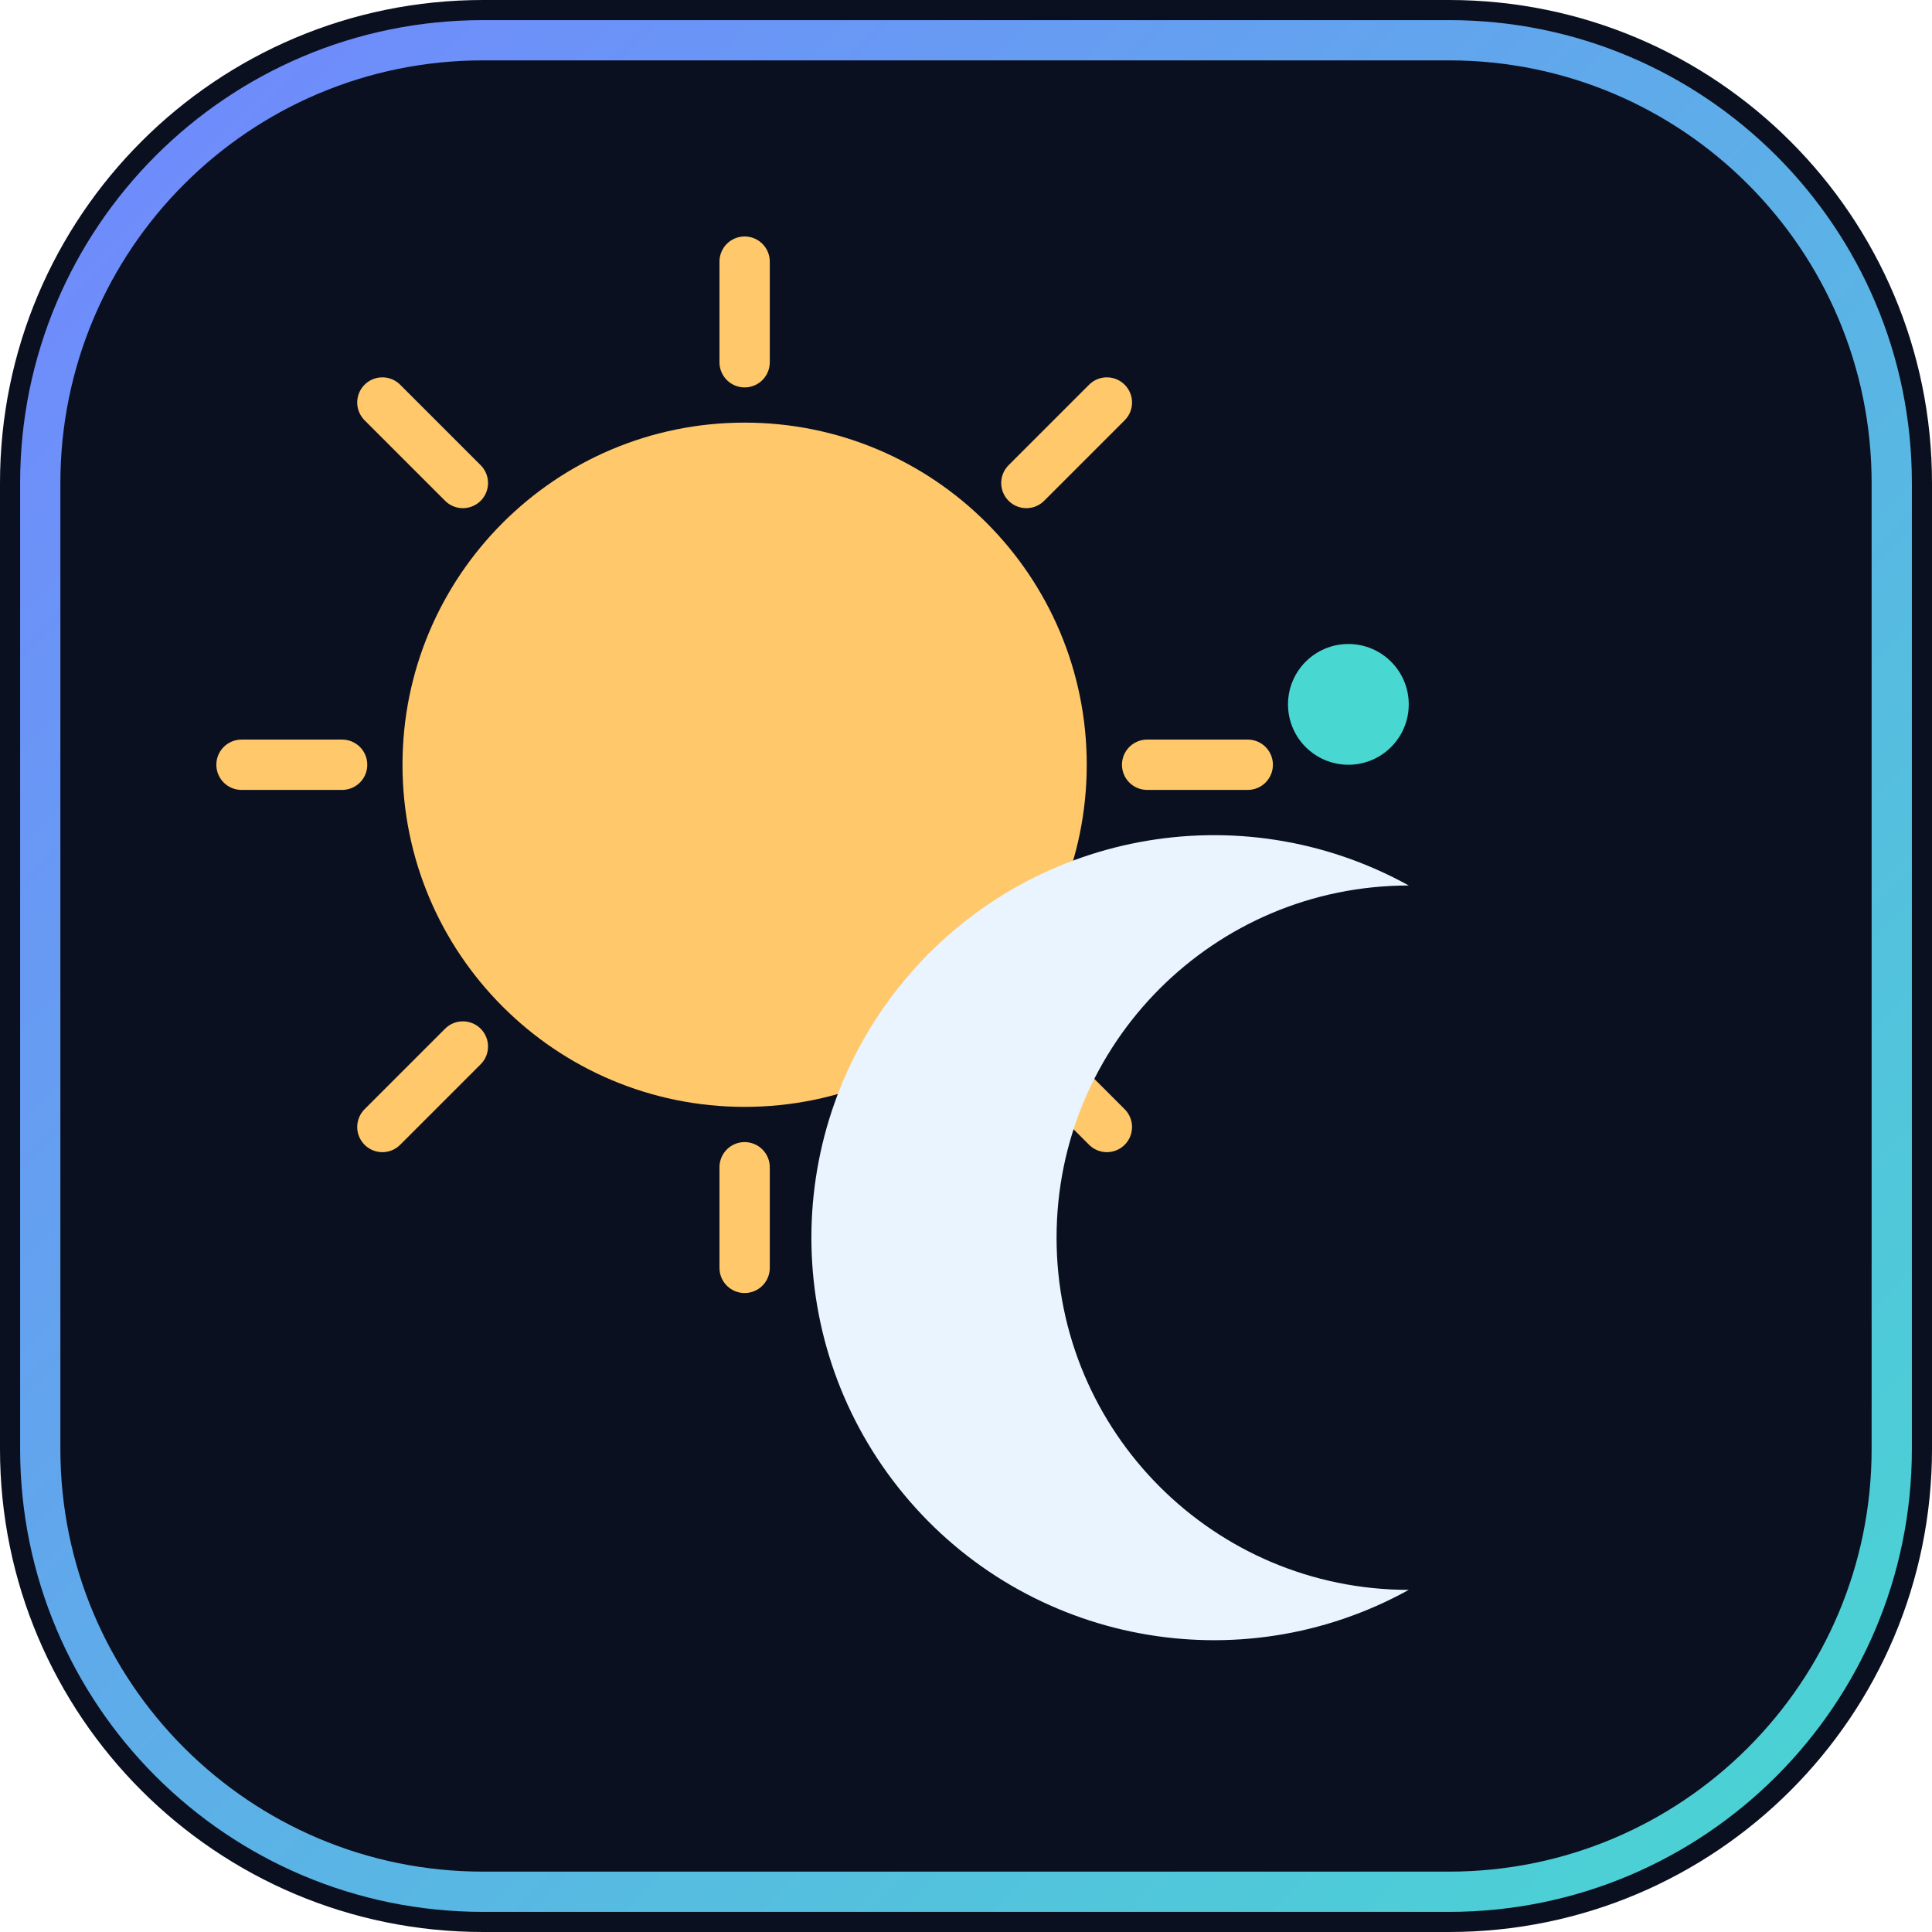
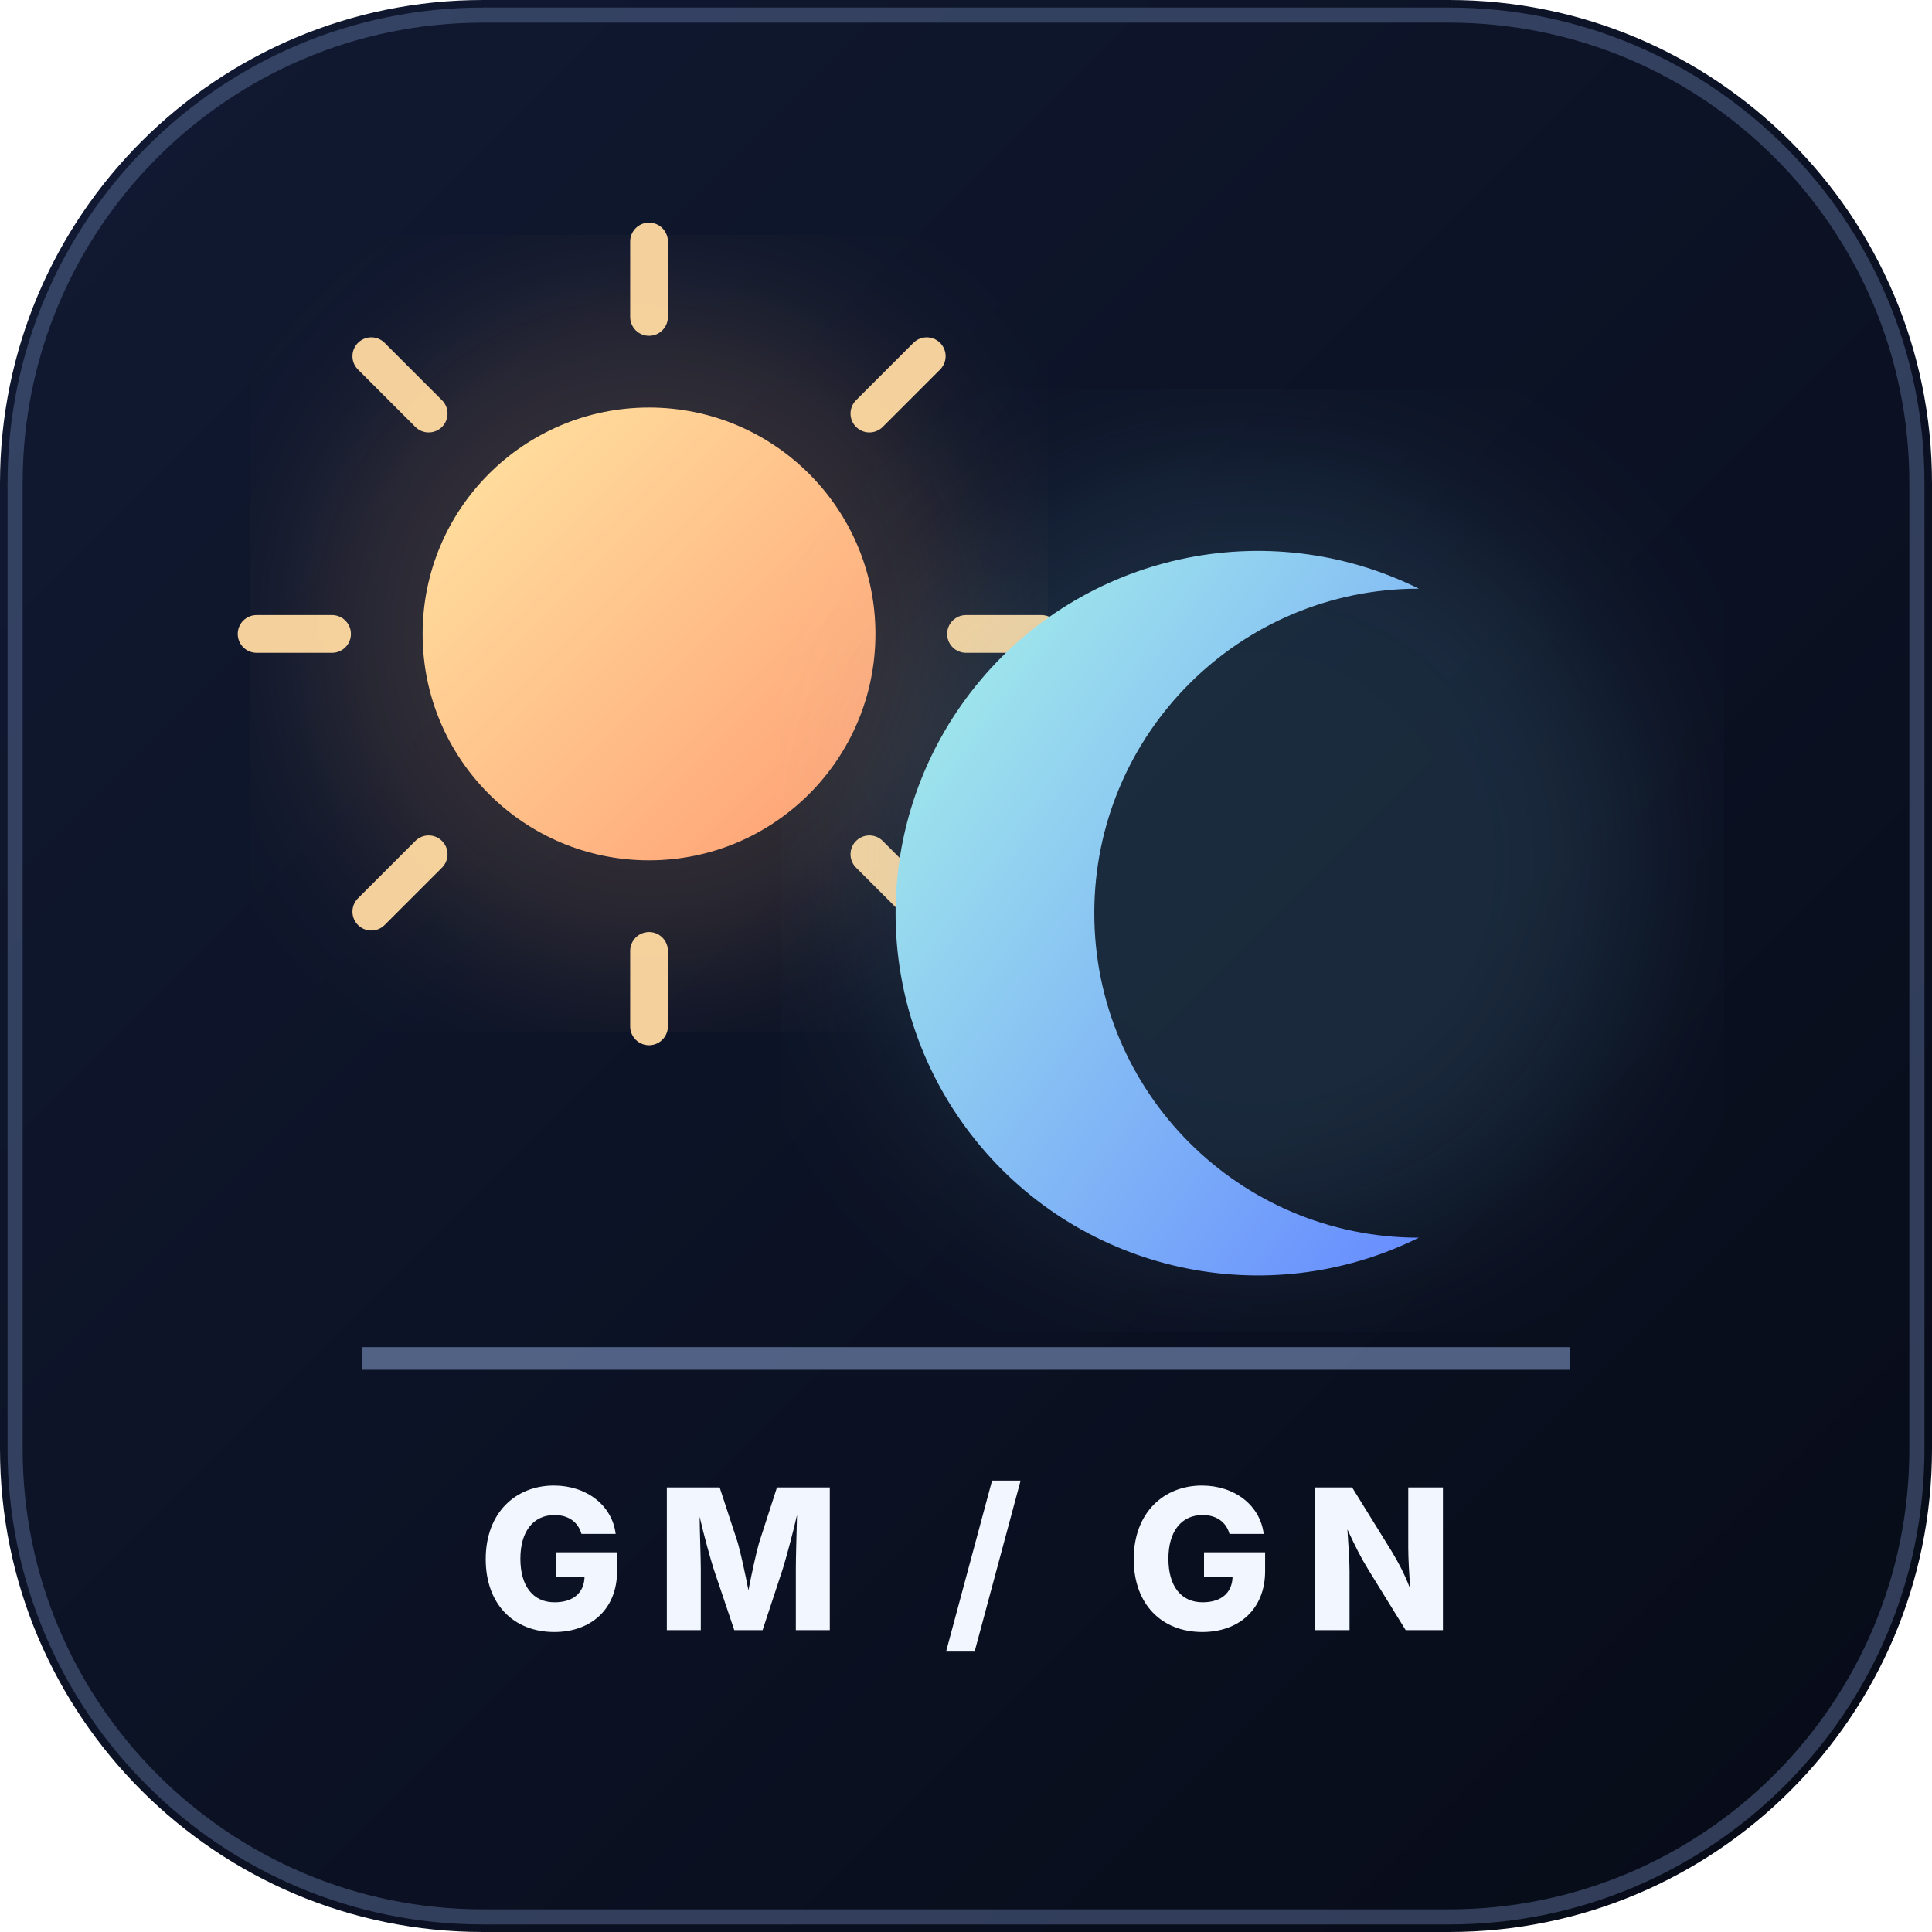
- <svg xmlns="http://www.w3.org/2000/svg" width="96" height="96" viewBox="0 0 96 96">
+ <svg xmlns="http://www.w3.org/2000/svg" width="128" height="128" viewBox="0 0 128 128" role="img" aria-label="GM GN Bot logo">
  <defs>
-     <linearGradient id="g" x1="0" y1="0" x2="1" y2="1">
-       <stop stop-color="#7286FF" />
-       <stop offset="1" stop-color="#48D7D1" />
+     <linearGradient id="bg" x1="0" y1="0" x2="1" y2="1">
+       <stop stop-color="#111A33" />
+       <stop offset="1" stop-color="#070B17" />
    </linearGradient>
+     <linearGradient id="sun" x1="0" y1="0" x2="1" y2="1">
+       <stop stop-color="#FFE6A3" />
+       <stop offset="1" stop-color="#FF9D72" />
+     </linearGradient>
+     <linearGradient id="moon" x1="0" y1="0" x2="1" y2="1">
+       <stop stop-color="#A8F5E8" />
+       <stop offset="1" stop-color="#668BFF" />
+     </linearGradient>
+     <filter id="glow">
+       <feGaussianBlur stdDeviation="5" />
+     </filter>
  </defs>
-   <rect width="96" height="96" rx="24" fill="#0B1020" />
-   <rect x="2" y="2" width="92" height="92" rx="22" fill="none" stroke="url(#g)" stroke-width="2" />
-   <circle cx="37" cy="38" r="17" fill="#FFC86A" />
-   <g stroke="#FFC86A" stroke-width="2.5" stroke-linecap="round">
-     <path d="M37 13v5M37 58v5M12 38h5M57 38h5M19 20l4 4M51 52l4 4M19 56l4-4M51 24l4-4" />
+   <rect width="128" height="128" rx="32" fill="url(#bg)" />
+   <rect x="1" y="1" width="126" height="126" rx="31" fill="none" stroke="#52658D" stroke-opacity=".55" />
+   <circle cx="43" cy="42" r="22" fill="#FFB978" opacity=".15" filter="url(#glow)" />
+   <circle cx="43" cy="42" r="15" fill="url(#sun)" />
+   <g stroke="#FFD9A2" stroke-width="2.5" stroke-linecap="round" opacity=".95">
+     <path d="M43 16v5M43 63v5M17 42h5M64 42h5M24.6 23.6l3.8 3.8M57.6 56.6l3.8 3.8M24.6 60.4l3.8-3.8M57.6 27.4l3.8-3.8" />
  </g>
-   <path d="M70 44a20 20 0 1 0 0 35a16 16 0 0 1 0-35z" fill="#E9F4FF" />
-   <circle cx="67" cy="35" r="3" fill="#48D7D1" />
+   <circle cx="83" cy="57" r="26" fill="#7ACDEA" opacity=".13" filter="url(#glow)" />
+   <path d="M94 39a24 24 0 1 0 0 43 20 20 0 0 1 0-43Z" fill="url(#moon)" />
+   <path d="M24 90h80" stroke="#6E83AE" stroke-opacity=".7" stroke-width="1.5" />
+   <text x="64" y="108" text-anchor="middle" font-family="Inter,Segoe UI,Arial,sans-serif" font-size="13" font-weight="800" letter-spacing="2" fill="#F2F6FF">GM / GN</text>
</svg>
